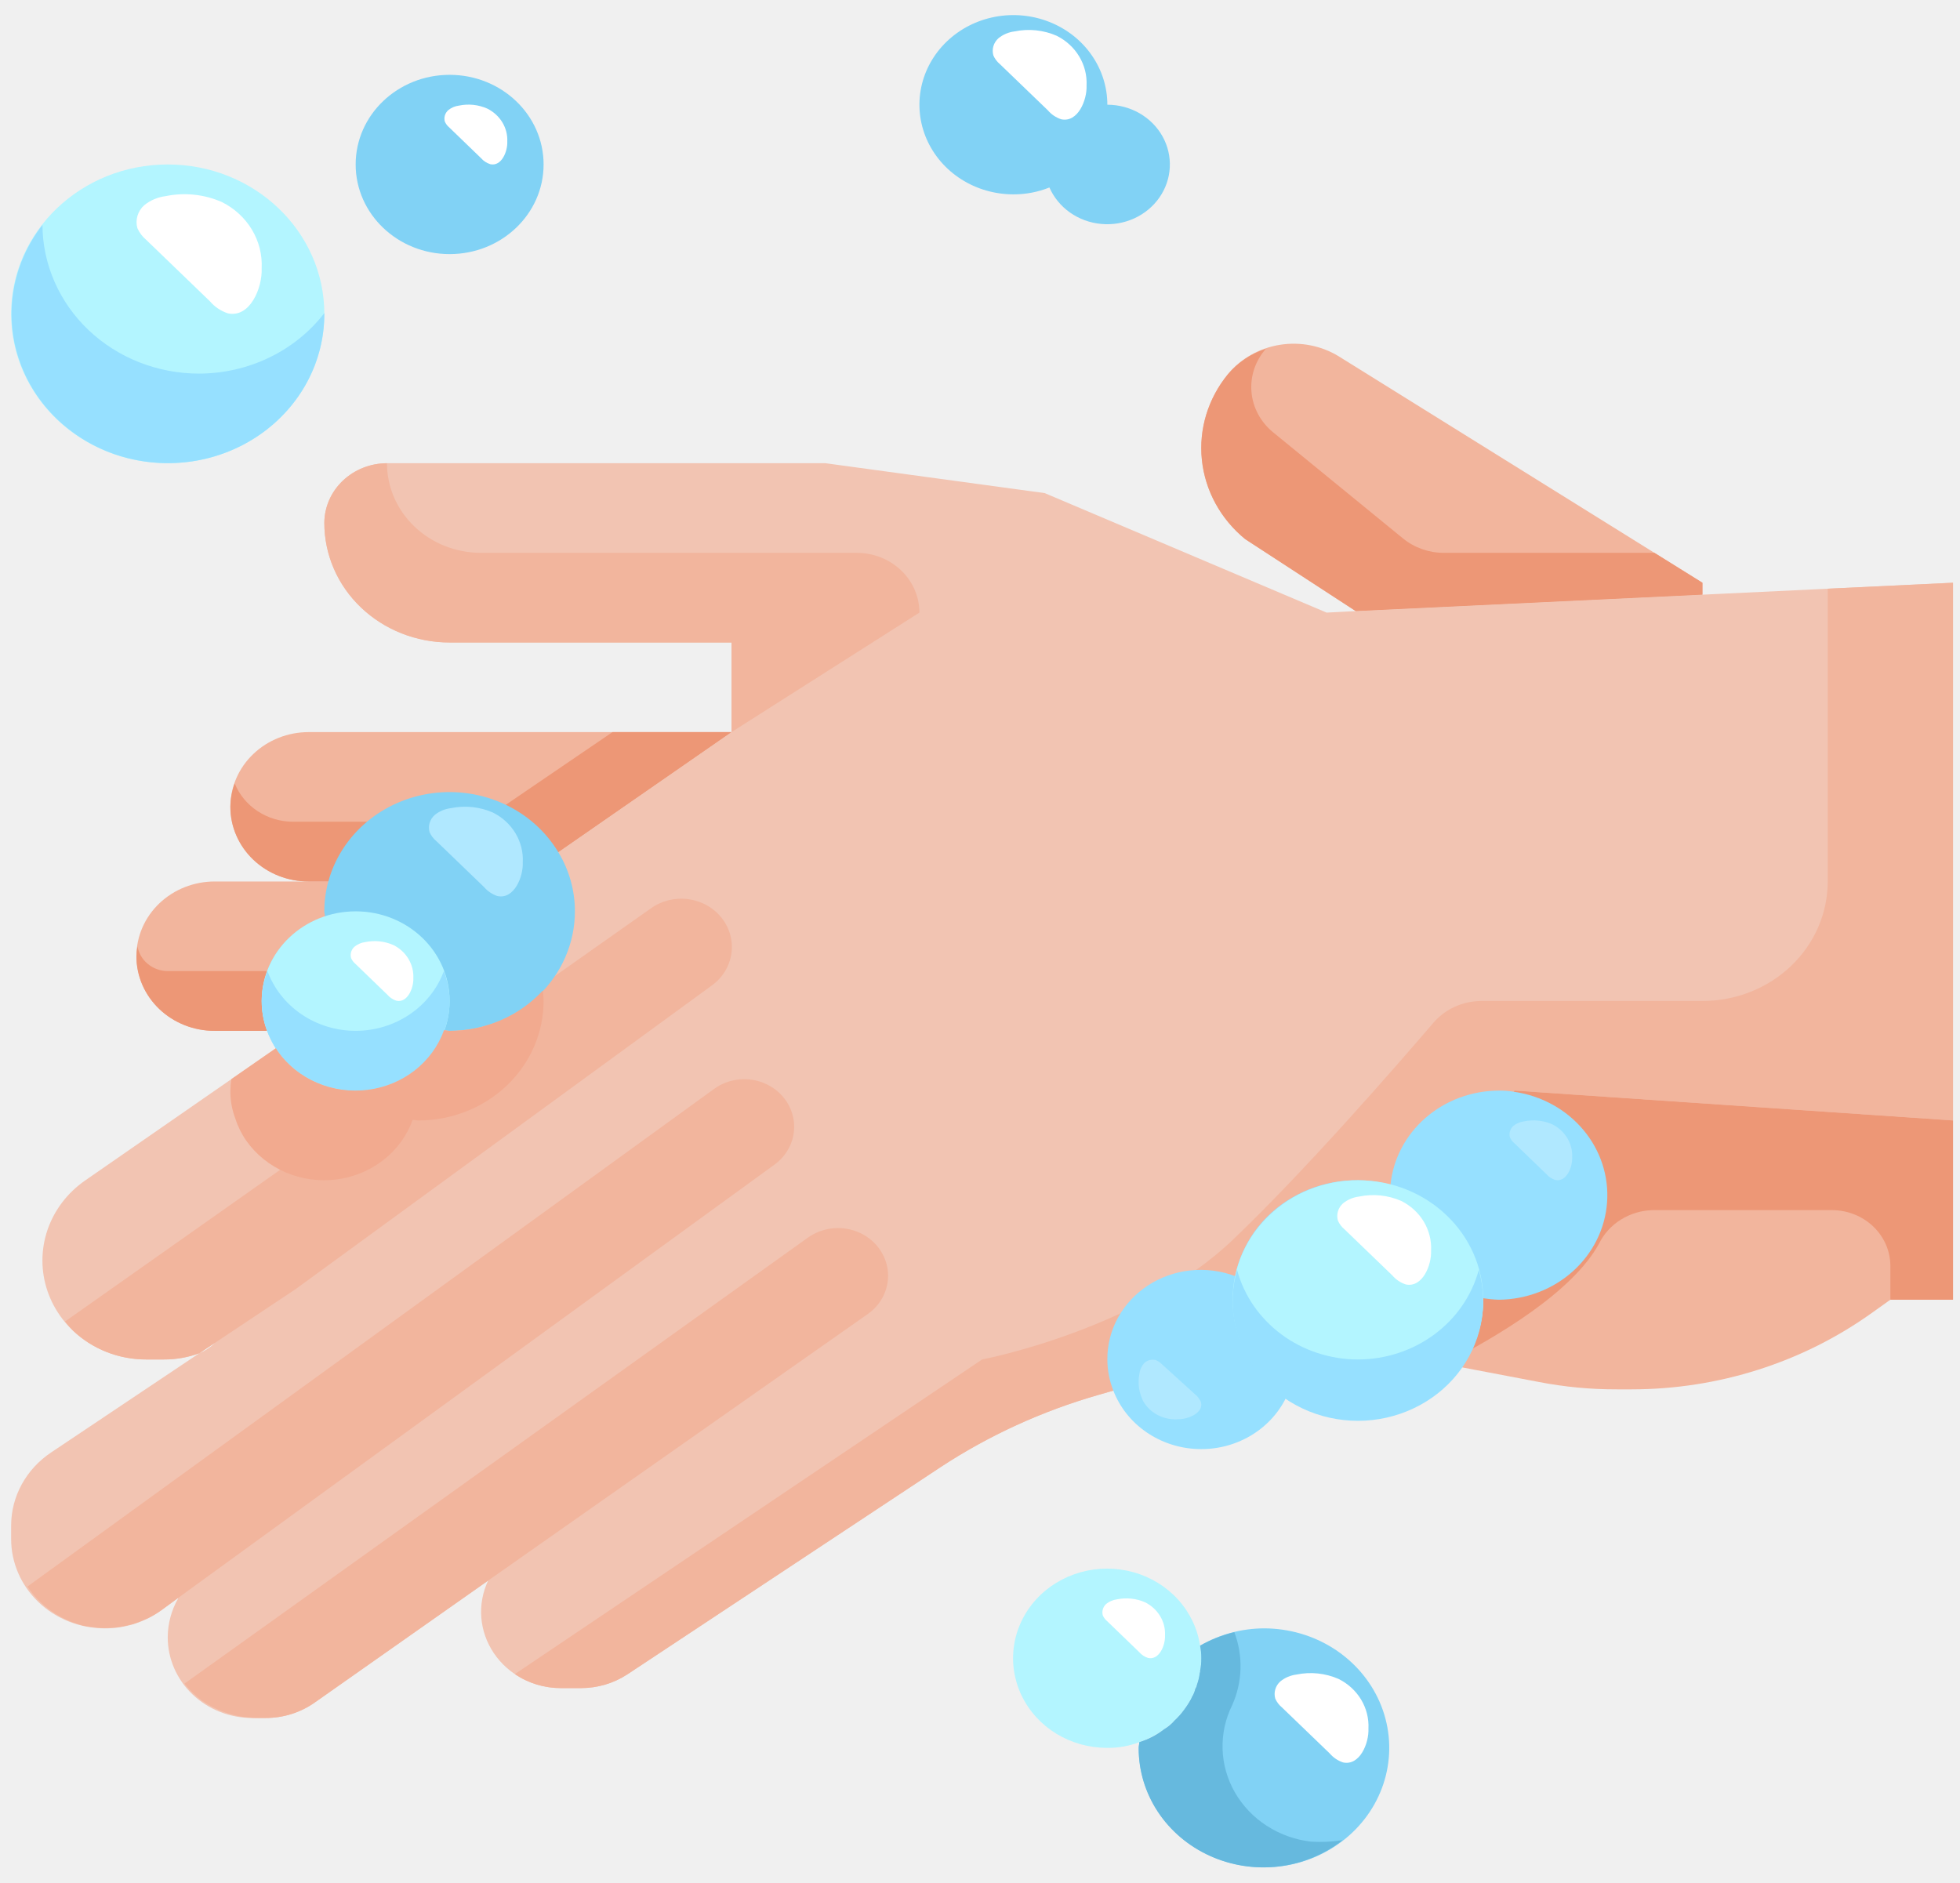
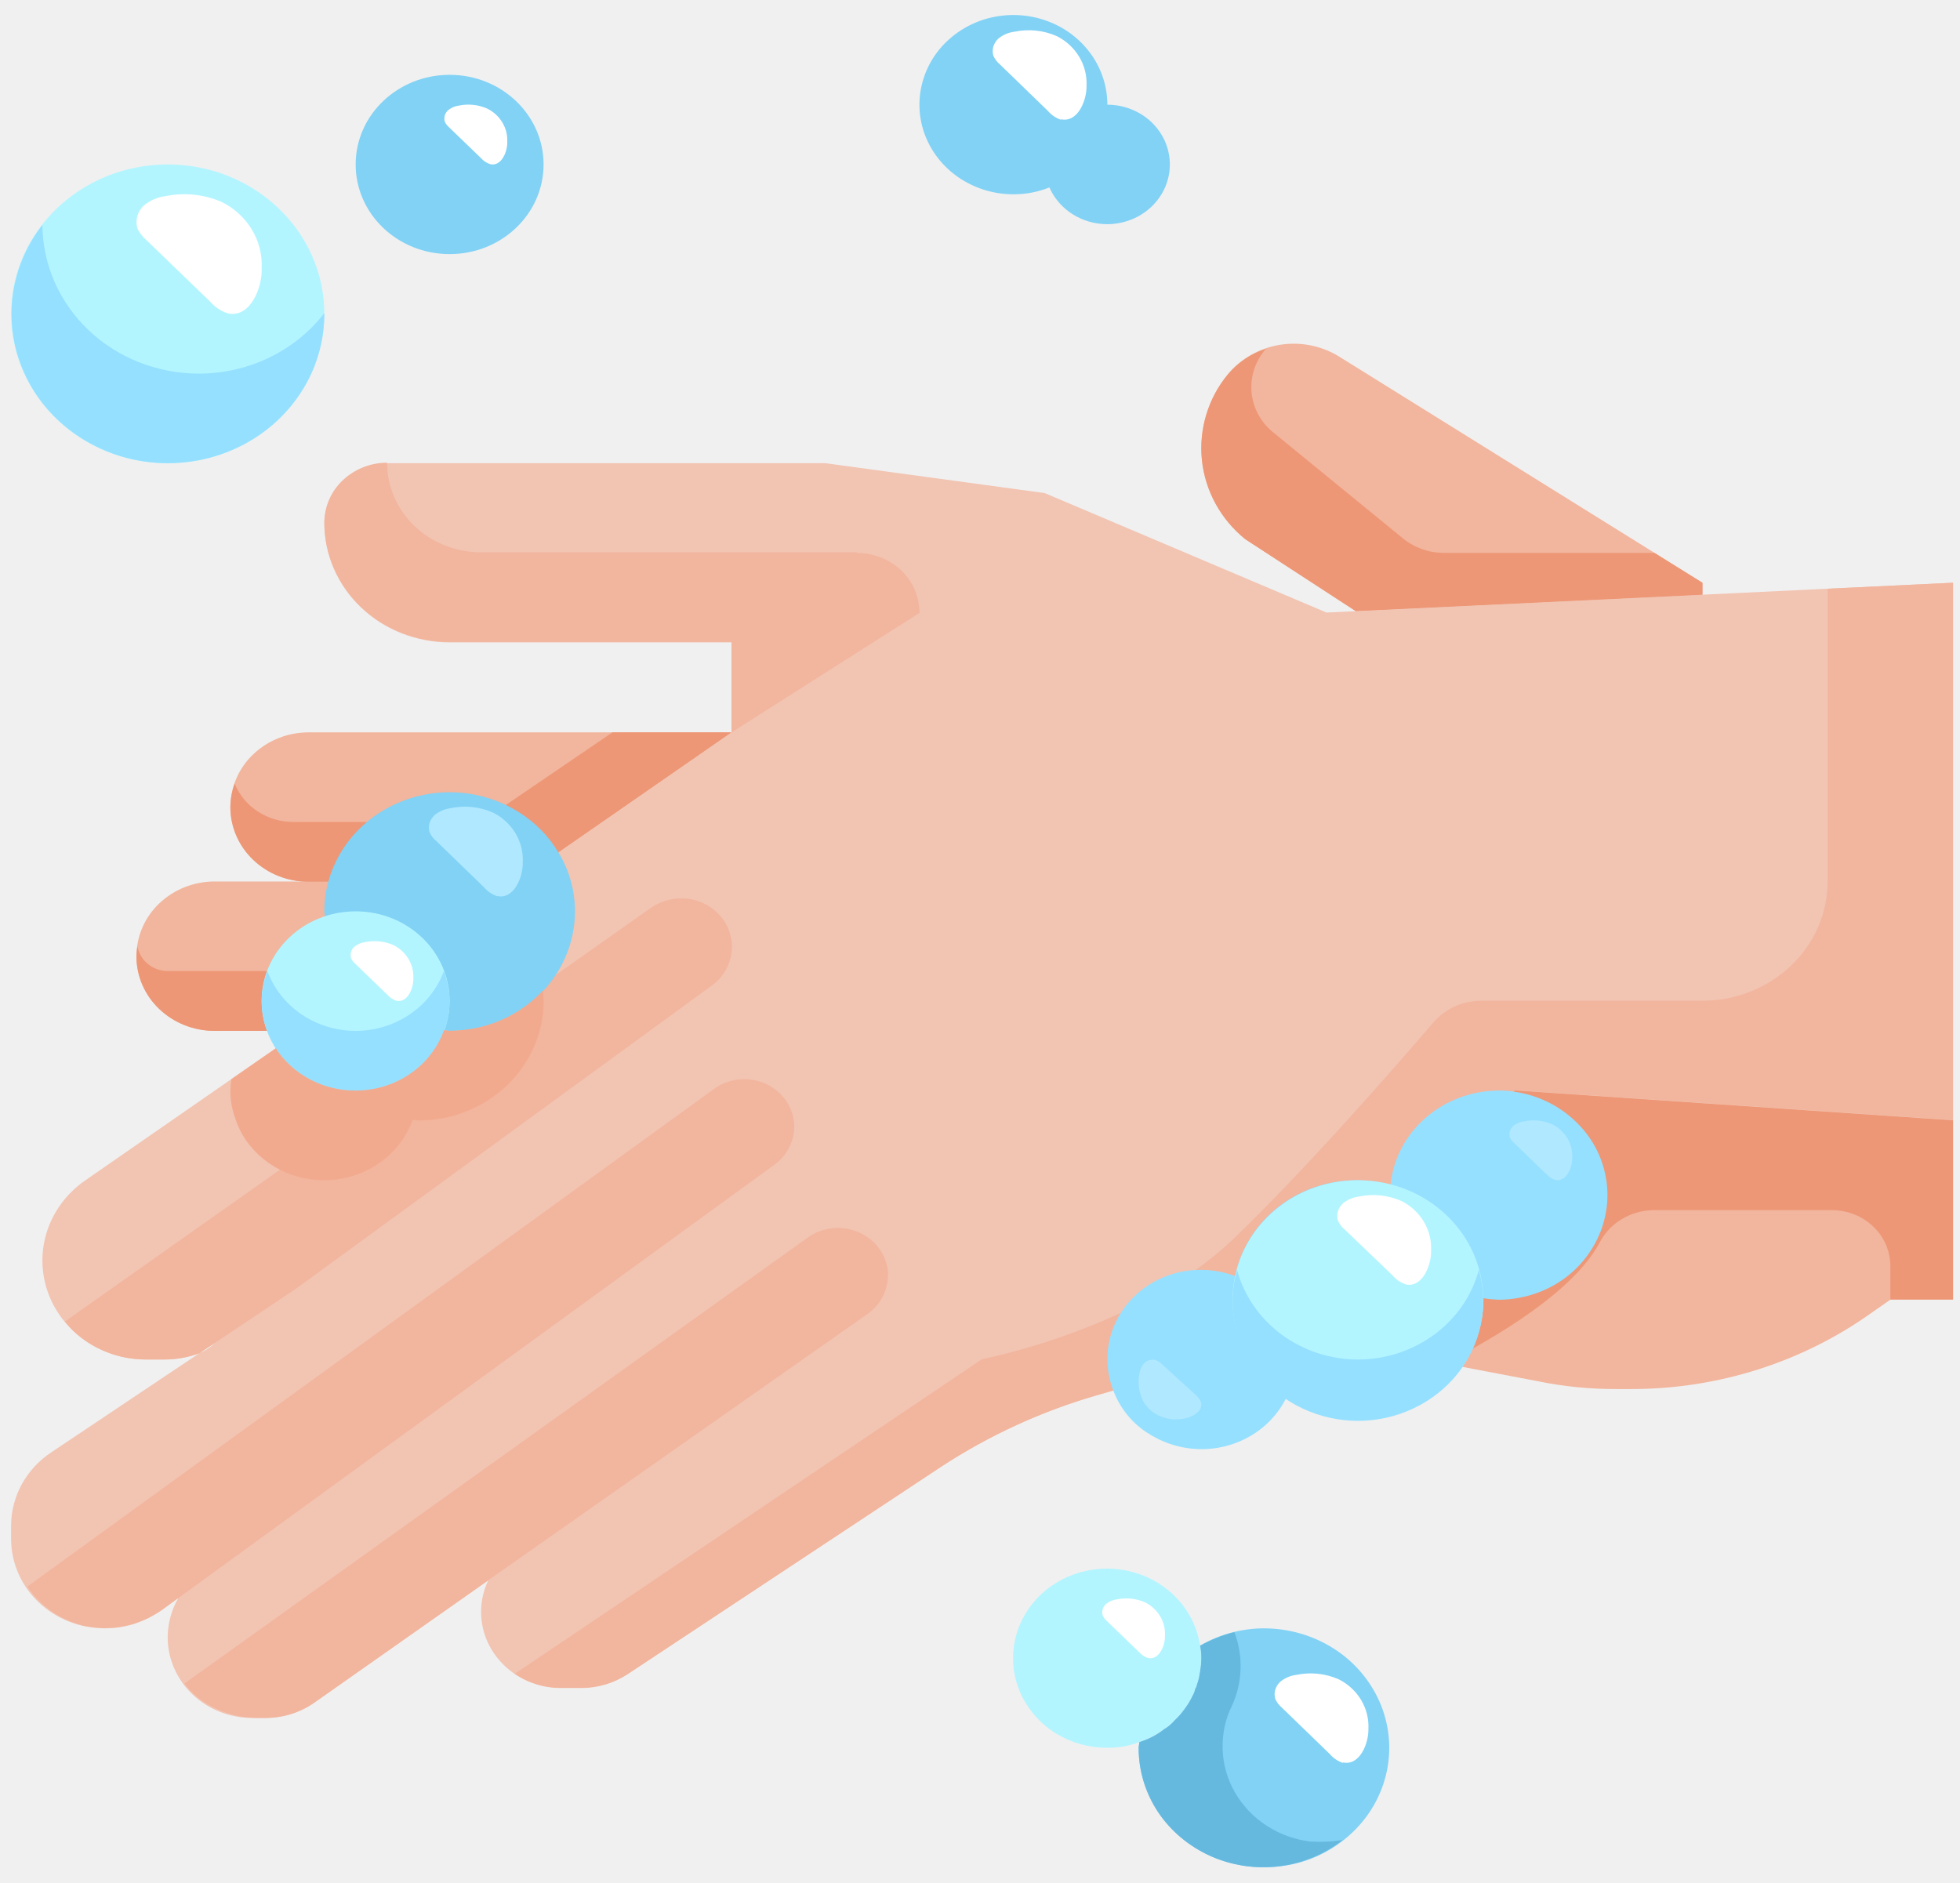
- <svg xmlns="http://www.w3.org/2000/svg" width="76" height="73" viewBox="0 0 76 73" fill="none">
-   <path d="M19.863 34.183L19.912 34.252L11.471 40.115L11.362 39.975H8.326C7.521 39.975 6.748 39.67 6.179 39.127C5.609 38.584 5.29 37.847 5.29 37.079C5.29 36.311 5.609 35.574 6.179 35.031C6.748 34.488 7.521 34.183 8.326 34.183H19.863Z" fill="#F2B59D" />
-   <path d="M28.365 28.39L19.912 34.252L19.863 34.183H11.969C11.164 34.183 10.392 33.878 9.822 33.335C9.253 32.791 8.933 32.055 8.933 31.287C8.933 30.518 9.253 29.782 9.822 29.239C10.392 28.695 11.164 28.39 11.969 28.39H28.365Z" fill="#F2B59D" />
-   <path d="M66.013 22.598V23.061L52.569 23.698L48.282 20.906C47.329 20.127 46.728 19.027 46.604 17.836C46.479 16.645 46.841 15.454 47.614 14.511C48.114 13.904 48.833 13.497 49.631 13.371C50.429 13.244 51.247 13.407 51.925 13.827L66.013 22.598Z" fill="#F2B59D" />
-   <path d="M75.729 43.451V50.402H73.3L72.584 50.912C69.897 52.836 66.628 53.876 63.269 53.878H62.698C61.674 53.881 60.653 53.784 59.65 53.588L49.242 51.607C51.759 50.218 53.957 48.358 55.703 46.139L58.727 42.293L75.729 43.451Z" fill="#F2B59D" />
-   <path d="M66.013 23.061L52.569 23.698L51.44 23.756L40.509 19.122L32.008 17.963H15.005C14.362 17.965 13.745 18.21 13.29 18.644C12.835 19.078 12.578 19.666 12.576 20.28C12.576 20.889 12.701 21.492 12.945 22.055C13.188 22.617 13.546 23.128 13.998 23.559C14.449 23.989 14.985 24.331 15.574 24.563C16.164 24.796 16.796 24.915 17.434 24.915H28.365V28.39L19.912 34.252L11.471 40.115L3.298 45.78C2.612 46.257 2.102 46.929 1.84 47.699C1.579 48.47 1.58 49.299 1.842 50.069C2.105 50.839 2.616 51.51 3.303 51.986C3.99 52.462 4.817 52.719 5.666 52.719H6.358C6.828 52.721 7.293 52.638 7.731 52.476L8.338 52.072C8.165 52.243 7.958 52.38 7.731 52.476L1.986 56.322C1.507 56.641 1.115 57.066 0.844 57.56C0.573 58.054 0.432 58.603 0.432 59.161V59.682C0.432 60.601 0.815 61.481 1.496 62.131C2.177 62.781 3.1 63.146 4.063 63.146C4.858 63.15 5.631 62.901 6.261 62.44L6.893 61.976L6.905 61.988C6.643 62.451 6.506 62.968 6.504 63.494C6.504 64.323 6.849 65.119 7.464 65.706C8.079 66.292 8.913 66.622 9.783 66.622H10.281C10.982 66.626 11.665 66.41 12.224 66.008L18.928 61.293C18.716 61.742 18.625 62.236 18.663 62.727C18.702 63.219 18.869 63.694 19.149 64.108C19.429 64.523 19.813 64.864 20.267 65.101C20.72 65.337 21.229 65.462 21.746 65.463H22.535C23.167 65.462 23.785 65.28 24.308 64.942L36.477 56.89C38.346 55.664 40.402 54.722 42.574 54.098L44.627 53.507C46.238 53.049 47.787 52.412 49.242 51.607C51.759 50.218 53.957 48.358 55.703 46.139L58.727 42.293L75.729 43.451V22.598L66.013 23.061Z" fill="#F2C4B2" />
-   <path d="M30.794 43.696C30.794 43.352 30.693 43.015 30.504 42.723C30.314 42.431 30.042 42.195 29.719 42.042C29.397 41.889 29.035 41.826 28.677 41.858C28.318 41.891 27.976 42.018 27.689 42.227L1.064 61.524C1.516 62.209 2.203 62.722 3.008 62.976C3.079 62.997 3.15 63.022 3.223 63.04C3.35 63.066 3.479 63.085 3.609 63.098C3.729 63.115 3.851 63.127 3.973 63.133C4.088 63.133 4.204 63.133 4.318 63.122C4.404 63.122 4.492 63.114 4.577 63.102C4.699 63.084 4.821 63.06 4.941 63.029C5.02 63.011 5.1 62.997 5.177 62.974C5.305 62.932 5.431 62.883 5.553 62.828C5.615 62.801 5.681 62.78 5.74 62.75C5.923 62.661 6.097 62.557 6.261 62.44L6.893 61.976L30.031 45.163C30.268 44.991 30.46 44.769 30.593 44.515C30.725 44.26 30.794 43.98 30.794 43.696Z" fill="#F2B59D" />
-   <path d="M34.437 49.467C34.435 49.125 34.334 48.789 34.144 48.498C33.955 48.207 33.684 47.971 33.363 47.818C33.041 47.665 32.682 47.6 32.324 47.63C31.966 47.66 31.624 47.784 31.335 47.988L7.154 65.288C7.341 65.53 7.562 65.747 7.811 65.933C8.464 66.393 9.258 66.635 10.07 66.622H10.281C10.982 66.626 11.665 66.41 12.224 66.008L18.928 61.293L33.648 50.957C33.892 50.785 34.091 50.561 34.228 50.302C34.365 50.043 34.437 49.757 34.437 49.467Z" fill="#F2B59D" />
-   <path d="M27.595 38.22C27.801 38.073 27.974 37.888 28.106 37.676C28.237 37.465 28.323 37.23 28.359 36.987C28.396 36.743 28.381 36.495 28.317 36.257C28.253 36.019 28.14 35.795 27.986 35.599C27.831 35.402 27.637 35.236 27.415 35.111C27.193 34.986 26.948 34.904 26.692 34.869C26.437 34.834 26.177 34.848 25.928 34.909C25.678 34.971 25.443 35.078 25.237 35.226L2.522 51.246C2.615 51.367 2.716 51.483 2.824 51.593C3.197 51.95 3.64 52.234 4.127 52.427C4.615 52.62 5.138 52.72 5.666 52.719H6.358C6.828 52.721 7.293 52.638 7.731 52.476L11.471 49.985L27.595 38.22Z" fill="#F2B59D" />
-   <path d="M70.871 22.829V34.183C70.871 35.412 70.359 36.591 69.448 37.46C68.537 38.329 67.302 38.817 66.013 38.817H57.455C57.096 38.816 56.741 38.892 56.417 39.038C56.092 39.185 55.806 39.398 55.579 39.664C54.092 41.399 50.59 45.421 47.796 48.085C44.153 51.561 38.081 52.719 38.081 52.719L19.964 64.919C20.483 65.275 21.107 65.465 21.746 65.463H22.535C23.167 65.462 23.785 65.28 24.308 64.942L36.477 56.89C38.346 55.664 40.403 54.722 42.574 54.098L44.627 53.507C46.238 53.049 47.787 52.412 49.242 51.607C51.759 50.218 53.957 48.358 55.703 46.139L58.727 42.293L75.729 43.451V22.598L70.871 22.829Z" fill="#F2B59D" />
-   <path d="M33.222 21.439H18.649C17.683 21.439 16.756 21.073 16.073 20.421C15.389 19.769 15.005 18.885 15.005 17.963C14.362 17.965 13.745 18.21 13.29 18.644C12.835 19.078 12.578 19.666 12.576 20.28C12.576 20.889 12.701 21.492 12.945 22.055C13.188 22.617 13.546 23.128 13.998 23.559C14.449 23.989 14.985 24.331 15.574 24.563C16.164 24.796 16.796 24.915 17.434 24.915H28.365V28.39L35.651 23.756C35.651 23.142 35.396 22.552 34.94 22.118C34.484 21.683 33.867 21.439 33.222 21.439Z" fill="#F2B59D" />
-   <path d="M58.727 42.293L55.703 46.139C53.957 48.358 51.759 50.218 49.242 51.607L55.988 52.891C58.039 51.848 60.986 50.101 62.006 48.221C62.193 47.843 62.486 47.522 62.853 47.294C63.221 47.065 63.647 46.938 64.085 46.927H71.029C71.632 46.927 72.209 47.155 72.635 47.561C73.061 47.968 73.3 48.519 73.3 49.093V50.402H75.729V43.451L58.727 42.293Z" fill="#ED9776" />
-   <path d="M23.75 28.39L19.283 31.434C18.871 31.715 18.377 31.866 17.87 31.866H11.362C10.872 31.865 10.393 31.722 9.99 31.456C9.586 31.191 9.276 30.815 9.101 30.378C8.993 30.67 8.937 30.977 8.933 31.287C8.932 31.667 9.009 32.044 9.162 32.396C9.314 32.748 9.537 33.068 9.819 33.337C10.102 33.606 10.437 33.82 10.806 33.965C11.175 34.11 11.57 34.184 11.969 34.183H19.863L19.912 34.252L28.365 28.39H23.75Z" fill="#ED9776" />
-   <path d="M19.863 34.183H16.827L11.668 37.464C11.469 37.59 11.236 37.658 10.998 37.658H6.504C6.22 37.656 5.947 37.558 5.732 37.381C5.517 37.204 5.375 36.961 5.331 36.693C5.308 36.821 5.294 36.95 5.29 37.079C5.288 37.46 5.366 37.837 5.518 38.189C5.67 38.541 5.894 38.861 6.176 39.13C6.458 39.399 6.793 39.612 7.162 39.758C7.531 39.903 7.927 39.977 8.326 39.975H11.362L11.471 40.115L19.912 34.252L19.863 34.183Z" fill="#ED9776" />
-   <path d="M55.982 21.439C55.403 21.438 54.843 21.24 54.403 20.881L49.359 16.759C48.877 16.362 48.577 15.801 48.526 15.195C48.475 14.59 48.676 13.99 49.086 13.525C48.507 13.713 47.996 14.055 47.614 14.511C46.841 15.454 46.479 16.645 46.604 17.836C46.728 19.027 47.329 20.127 48.282 20.906L52.569 23.698L66.013 23.061V22.598L64.153 21.439H55.982Z" fill="#ED9776" />
-   <path d="M46.533 63.818C46.567 63.978 46.584 64.141 46.582 64.305C46.584 64.472 46.568 64.639 46.533 64.803C46.545 64.826 46.533 64.849 46.521 64.884C46.502 65.038 46.465 65.19 46.412 65.336C46.404 65.39 46.383 65.442 46.351 65.487C46.325 65.601 46.279 65.71 46.217 65.811C46.208 65.839 46.195 65.866 46.181 65.892C46.096 66.043 45.999 66.182 45.902 66.321C45.794 66.46 45.677 66.592 45.55 66.715C45.423 66.842 45.285 66.959 45.137 67.062C44.845 67.273 44.521 67.441 44.177 67.56C43.783 67.71 43.362 67.785 42.938 67.78C42.239 67.783 41.554 67.593 40.964 67.234C40.375 66.875 39.906 66.361 39.615 65.755C39.323 65.149 39.22 64.475 39.319 63.815C39.417 63.154 39.713 62.535 40.171 62.03C40.628 61.526 41.229 61.158 41.9 60.97C42.571 60.782 43.284 60.782 43.955 60.971C44.626 61.159 45.226 61.528 45.683 62.033C46.14 62.538 46.435 63.158 46.533 63.818Z" fill="#B3F5FF" />
-   <path d="M49.011 63.146C49.971 63.146 50.911 63.418 51.71 63.927C52.508 64.437 53.131 65.16 53.499 66.007C53.867 66.854 53.963 67.786 53.775 68.685C53.588 69.584 53.125 70.409 52.446 71.057C51.766 71.705 50.901 72.147 49.959 72.326C49.016 72.504 48.039 72.413 47.152 72.062C46.264 71.711 45.505 71.117 44.971 70.355C44.438 69.593 44.153 68.697 44.153 67.781C44.153 67.711 44.177 67.63 44.177 67.56C44.527 67.453 44.852 67.284 45.137 67.062C45.293 66.969 45.433 66.851 45.55 66.715C45.68 66.595 45.798 66.463 45.902 66.321C46.006 66.185 46.099 66.042 46.181 65.892C46.195 65.866 46.208 65.839 46.217 65.811C46.28 65.71 46.325 65.601 46.351 65.487C46.383 65.442 46.404 65.39 46.412 65.336C46.465 65.19 46.502 65.038 46.521 64.884C46.533 64.849 46.545 64.826 46.533 64.803C46.568 64.639 46.584 64.472 46.582 64.305C46.584 64.141 46.567 63.978 46.533 63.818C47.279 63.383 48.136 63.15 49.011 63.146Z" fill="#81D2F5" />
-   <path d="M43.169 53.924C43.017 53.539 42.939 53.131 42.938 52.719C42.935 52.154 43.076 51.596 43.351 51.096C43.626 50.595 44.026 50.166 44.515 49.847C45.004 49.528 45.568 49.328 46.157 49.265C46.746 49.202 47.343 49.279 47.893 49.487C48.018 48.863 48.278 48.271 48.655 47.748C49.033 47.225 49.521 46.783 50.087 46.45C50.654 46.116 51.287 45.899 51.946 45.812C52.606 45.724 53.277 45.769 53.917 45.942C54.018 44.945 54.504 44.019 55.281 43.344C56.057 42.67 57.069 42.295 58.119 42.293C58.319 42.29 58.518 42.306 58.714 42.339C59.77 42.492 60.727 43.019 61.394 43.815C62.062 44.61 62.39 45.616 62.315 46.633C62.24 47.649 61.767 48.601 60.989 49.3C60.212 49.998 59.187 50.392 58.119 50.402C57.912 50.395 57.705 50.375 57.5 50.344C57.51 50.362 57.514 50.382 57.512 50.402C57.512 51.631 57 52.81 56.089 53.679C55.178 54.548 53.943 55.036 52.654 55.036C51.658 55.037 50.686 54.741 49.873 54.191C49.57 54.812 49.082 55.333 48.468 55.69C47.855 56.046 47.145 56.221 46.428 56.192C45.711 56.164 45.018 55.933 44.438 55.529C43.858 55.126 43.417 54.567 43.169 53.924Z" fill="#96E0FF" />
-   <path d="M42.938 4.061C43.378 4.062 43.809 4.176 44.185 4.392C44.562 4.608 44.87 4.918 45.077 5.288C45.283 5.657 45.381 6.074 45.359 6.493C45.338 6.911 45.197 7.316 44.953 7.665C44.709 8.013 44.371 8.292 43.974 8.472C43.577 8.651 43.136 8.725 42.699 8.684C42.261 8.644 41.844 8.491 41.49 8.242C41.137 7.993 40.861 7.657 40.692 7.27C40.25 7.448 39.775 7.539 39.295 7.537C38.574 7.537 37.87 7.333 37.271 6.951C36.672 6.569 36.205 6.026 35.929 5.391C35.653 4.756 35.581 4.057 35.721 3.383C35.862 2.709 36.209 2.089 36.719 1.603C37.228 1.117 37.877 0.786 38.584 0.652C39.291 0.518 40.023 0.587 40.689 0.85C41.355 1.113 41.924 1.558 42.324 2.13C42.725 2.702 42.938 3.374 42.938 4.061Z" fill="#81D2F5" />
-   <path d="M21.649 33.047C22.072 33.745 22.294 34.536 22.292 35.341C22.292 36.57 21.78 37.749 20.869 38.618C19.958 39.487 18.723 39.975 17.434 39.975C17.361 39.975 17.289 39.952 17.216 39.952C16.996 40.562 16.603 41.102 16.08 41.51C15.557 41.918 14.925 42.179 14.255 42.263C13.585 42.347 12.903 42.252 12.287 41.987C11.671 41.722 11.144 41.298 10.767 40.763C10.582 40.499 10.439 40.21 10.342 39.906C10.209 39.557 10.143 39.188 10.148 38.817C10.151 38.097 10.389 37.396 10.829 36.811C11.268 36.226 11.887 35.785 12.601 35.55C12.601 35.48 12.576 35.411 12.576 35.341C12.575 34.962 12.624 34.585 12.722 34.218C12.959 33.322 13.471 32.514 14.192 31.898C14.914 31.281 15.812 30.885 16.771 30.759C17.731 30.633 18.708 30.784 19.577 31.192C20.446 31.599 21.167 32.246 21.649 33.047Z" fill="#81D2F5" />
-   <path d="M6.504 17.963C9.858 17.963 12.576 15.37 12.576 12.171C12.576 8.972 9.858 6.378 6.504 6.378C3.15 6.378 0.432 8.972 0.432 12.171C0.432 15.37 3.15 17.963 6.504 17.963Z" fill="#B3F5FF" />
-   <path d="M7.718 14.488C6.113 14.488 4.573 13.881 3.435 12.801C2.297 11.721 1.654 10.255 1.646 8.724C1.073 9.459 0.692 10.313 0.533 11.216C0.373 12.119 0.441 13.045 0.731 13.918C1.02 14.792 1.522 15.587 2.197 16.239C2.871 16.89 3.698 17.38 4.609 17.668C5.521 17.955 6.491 18.032 7.439 17.892C8.388 17.752 9.288 17.399 10.066 16.862C10.844 16.326 11.477 15.62 11.914 14.805C12.35 13.989 12.577 13.086 12.576 12.171C12.576 12.16 12.576 12.151 12.576 12.142C12.015 12.868 11.284 13.459 10.44 13.866C9.596 14.273 8.664 14.486 7.718 14.488Z" fill="#96E0FF" />
-   <path d="M17.434 9.854C19.447 9.854 21.078 8.297 21.078 6.378C21.078 4.458 19.447 2.902 17.434 2.902C15.422 2.902 13.791 4.458 13.791 6.378C13.791 8.297 15.422 9.854 17.434 9.854Z" fill="#81D2F5" />
-   <path d="M13.791 42.293C15.803 42.293 17.434 40.737 17.434 38.817C17.434 36.898 15.803 35.341 13.791 35.341C11.779 35.341 10.148 36.898 10.148 38.817C10.148 40.737 11.779 42.293 13.791 42.293Z" fill="#B3F5FF" />
-   <path d="M13.791 39.975C13.04 39.974 12.307 39.751 11.695 39.336C11.082 38.921 10.62 38.335 10.371 37.658C10.227 38.029 10.151 38.421 10.148 38.817C10.148 39.739 10.531 40.623 11.215 41.275C11.898 41.926 12.825 42.293 13.791 42.293C14.757 42.293 15.684 41.926 16.367 41.275C17.05 40.623 17.434 39.739 17.434 38.817C17.43 38.421 17.355 38.029 17.211 37.658C16.962 38.335 16.5 38.921 15.887 39.336C15.275 39.751 14.542 39.974 13.791 39.975Z" fill="#96E0FF" />
-   <path d="M52.654 55.037C55.337 55.037 57.512 52.962 57.512 50.403C57.512 47.843 55.337 45.768 52.654 45.768C49.971 45.768 47.796 47.843 47.796 50.403C47.796 52.962 49.971 55.037 52.654 55.037Z" fill="#B3F5FF" />
-   <path d="M52.654 52.719C51.58 52.718 50.536 52.375 49.688 51.746C48.84 51.117 48.234 50.237 47.968 49.244C47.771 49.931 47.743 50.653 47.886 51.352C48.03 52.051 48.34 52.71 48.794 53.276C49.247 53.843 49.831 54.301 50.501 54.617C51.17 54.933 51.907 55.098 52.654 55.098C53.401 55.098 54.138 54.933 54.808 54.617C55.477 54.301 56.062 53.843 56.515 53.276C56.968 52.71 57.279 52.051 57.422 51.352C57.565 50.653 57.537 49.931 57.341 49.244C57.074 50.237 56.469 51.117 55.62 51.746C54.772 52.375 53.729 52.718 52.654 52.719Z" fill="#96E0FF" />
-   <path d="M9.127 43.382C9.224 43.686 9.367 43.975 9.552 44.239C9.93 44.774 10.456 45.197 11.072 45.462C11.689 45.727 12.37 45.823 13.04 45.739C13.71 45.655 14.342 45.394 14.865 44.986C15.389 44.577 15.782 44.038 16.001 43.428C16.074 43.428 16.147 43.451 16.22 43.451C17.508 43.451 18.744 42.963 19.655 42.094C20.566 41.225 21.078 40.046 21.078 38.817C21.078 38.679 21.062 38.545 21.05 38.41C20.598 38.901 20.042 39.294 19.419 39.564C18.795 39.834 18.119 39.974 17.434 39.976C17.361 39.976 17.289 39.952 17.216 39.952C16.996 40.562 16.603 41.102 16.08 41.51C15.557 41.918 14.925 42.179 14.255 42.263C13.585 42.348 12.903 42.252 12.287 41.987C11.671 41.722 11.144 41.298 10.767 40.763C10.741 40.726 10.723 40.687 10.699 40.648L8.971 41.848C8.948 41.995 8.936 42.144 8.933 42.293C8.928 42.664 8.994 43.033 9.127 43.382Z" fill="#F2AA8F" />
-   <path d="M50.833 71.417C50.219 71.345 49.632 71.134 49.12 70.803C48.607 70.472 48.185 70.03 47.887 69.513C47.589 68.996 47.424 68.419 47.406 67.829C47.387 67.239 47.516 66.653 47.781 66.12C48.18 65.222 48.209 64.212 47.862 63.294C47.395 63.406 46.948 63.583 46.534 63.818C46.568 63.978 46.584 64.141 46.582 64.305C46.584 64.472 46.568 64.639 46.533 64.803C46.545 64.826 46.533 64.849 46.521 64.884C46.502 65.038 46.465 65.19 46.412 65.336C46.404 65.39 46.383 65.442 46.351 65.487C46.325 65.601 46.28 65.71 46.218 65.811C46.208 65.839 46.195 65.866 46.181 65.892C46.099 66.041 46.006 66.185 45.902 66.321C45.798 66.463 45.68 66.595 45.55 66.715C45.433 66.851 45.293 66.969 45.137 67.062C44.852 67.284 44.527 67.453 44.177 67.56C44.177 67.63 44.153 67.711 44.153 67.781C44.148 68.657 44.405 69.517 44.894 70.259C45.383 71.001 46.084 71.595 46.914 71.97C47.745 72.346 48.67 72.488 49.582 72.38C50.494 72.271 51.354 71.917 52.063 71.359C51.656 71.423 51.243 71.443 50.833 71.417Z" fill="#66B9DE" />
-   <path d="M54.505 49.808C55.155 49.95 55.515 49.062 55.491 48.496C55.511 48.104 55.412 47.715 55.208 47.374C55.003 47.033 54.701 46.755 54.336 46.572C53.825 46.347 53.251 46.287 52.702 46.401C52.469 46.429 52.251 46.522 52.074 46.667C51.98 46.751 51.913 46.857 51.879 46.974C51.844 47.092 51.844 47.216 51.878 47.333C51.934 47.463 52.021 47.578 52.132 47.67L53.99 49.461C54.125 49.62 54.303 49.74 54.505 49.808Z" fill="white" />
-   <path d="M19.285 34.747C19.935 34.89 20.296 34.001 20.271 33.436C20.291 33.043 20.192 32.654 19.988 32.313C19.783 31.972 19.481 31.694 19.116 31.511C18.606 31.286 18.032 31.226 17.482 31.34C17.25 31.368 17.031 31.461 16.854 31.606C16.761 31.69 16.693 31.796 16.659 31.913C16.624 32.031 16.624 32.155 16.658 32.273C16.715 32.402 16.801 32.517 16.912 32.61L18.77 34.4C18.905 34.559 19.083 34.679 19.285 34.747Z" fill="#B0E8FF" />
-   <path d="M60.305 45.758C60.739 45.853 60.979 45.261 60.962 44.883C60.975 44.622 60.91 44.362 60.773 44.135C60.637 43.907 60.435 43.722 60.192 43.601C59.851 43.449 59.467 43.409 59.099 43.485C58.945 43.504 58.799 43.566 58.68 43.663C58.618 43.719 58.574 43.79 58.551 43.868C58.528 43.947 58.528 44.03 58.55 44.108C58.589 44.194 58.646 44.27 58.719 44.332L59.957 45.526C60.048 45.633 60.169 45.713 60.305 45.758Z" fill="#B0E8FF" />
-   <path d="M15.37 38.807C15.803 38.902 16.044 38.31 16.027 37.932C16.04 37.67 15.974 37.411 15.838 37.184C15.701 36.956 15.5 36.771 15.257 36.649C14.915 36.498 14.532 36.457 14.164 36.533C14.009 36.553 13.863 36.615 13.745 36.712C13.683 36.768 13.638 36.839 13.615 36.917C13.592 36.996 13.592 37.078 13.615 37.157C13.653 37.242 13.71 37.319 13.784 37.38L15.021 38.575C15.112 38.682 15.233 38.762 15.37 38.807Z" fill="white" />
-   <path d="M46.568 54.373C46.68 54.788 46.075 55.04 45.684 55.037C45.413 55.057 45.141 55.002 44.901 54.879C44.661 54.756 44.463 54.569 44.331 54.342C44.165 54.016 44.111 53.648 44.178 53.292C44.192 53.142 44.251 53 44.348 52.882C44.403 52.82 44.475 52.775 44.555 52.749C44.636 52.725 44.722 52.721 44.804 52.74C44.896 52.774 44.98 52.827 45.047 52.897L46.322 54.055C46.432 54.138 46.517 54.248 46.568 54.373Z" fill="#B0E8FF" />
-   <path d="M8.832 12.15C9.697 12.341 10.179 11.156 10.146 10.402C10.172 9.879 10.041 9.359 9.768 8.905C9.495 8.451 9.092 8.08 8.606 7.837C7.926 7.536 7.161 7.454 6.428 7.605C6.118 7.643 5.827 7.767 5.59 7.961C5.465 8.072 5.376 8.214 5.33 8.37C5.284 8.527 5.283 8.692 5.328 8.849C5.404 9.022 5.52 9.176 5.667 9.299L8.141 11.685C8.322 11.898 8.561 12.059 8.832 12.15Z" fill="white" />
-   <path d="M19.013 6.368C19.447 6.463 19.687 5.871 19.67 5.493C19.683 5.231 19.616 4.97 19.478 4.743C19.34 4.516 19.136 4.331 18.892 4.21C18.55 4.059 18.166 4.018 17.799 4.095C17.644 4.114 17.498 4.176 17.38 4.273C17.318 4.329 17.273 4.4 17.25 4.478C17.227 4.557 17.227 4.639 17.25 4.718C17.288 4.803 17.345 4.88 17.419 4.941L18.656 6.136C18.75 6.244 18.873 6.324 19.013 6.368Z" fill="white" />
-   <path d="M41.146 4.625C41.795 4.768 42.156 3.879 42.132 3.314C42.151 2.921 42.053 2.532 41.848 2.191C41.644 1.85 41.342 1.572 40.977 1.389C40.466 1.164 39.892 1.104 39.342 1.218C39.11 1.246 38.892 1.339 38.714 1.484C38.621 1.568 38.554 1.674 38.519 1.791C38.485 1.909 38.485 2.033 38.519 2.151C38.575 2.28 38.662 2.396 38.773 2.488L40.631 4.278C40.765 4.437 40.944 4.557 41.146 4.625Z" fill="white" />
-   <path d="M44.517 64.294C44.951 64.389 45.191 63.797 45.174 63.42C45.187 63.158 45.122 62.898 44.985 62.671C44.849 62.444 44.647 62.259 44.404 62.137C44.063 61.986 43.679 61.945 43.311 62.021C43.156 62.041 43.011 62.103 42.892 62.2C42.83 62.256 42.786 62.327 42.763 62.405C42.74 62.483 42.74 62.566 42.762 62.645C42.8 62.73 42.858 62.807 42.931 62.868L44.169 64.063C44.26 64.169 44.381 64.25 44.517 64.294Z" fill="white" />
-   <path d="M52.076 68.345C52.726 68.487 53.087 67.599 53.062 67.033C53.082 66.641 52.983 66.251 52.779 65.91C52.574 65.57 52.272 65.291 51.907 65.109C51.396 64.884 50.822 64.823 50.273 64.937C50.041 64.966 49.822 65.058 49.645 65.204C49.551 65.287 49.484 65.394 49.45 65.511C49.415 65.628 49.415 65.752 49.449 65.87C49.505 66 49.592 66.115 49.703 66.207L51.561 67.997C51.696 68.156 51.874 68.277 52.076 68.345Z" fill="white" />
+ <svg xmlns="http://www.w3.org/2000/svg" xmlns:xlink="http://www.w3.org/1999/xlink" width="76" height="73" fill="none">
+   <g fill="#f2b59d">
+     <path d="M19.863 34.183l.05.07-8.44 5.862-.11-.14H8.326c-.805 0-1.578-.305-2.147-.848a2.83 2.83 0 0 1-.889-2.048 2.83 2.83 0 0 1 .889-2.048c.57-.543 1.342-.848 2.147-.848h11.538z" />
+     <path d="M28.365 28.4l-8.453 5.862-.05-.07H11.97c-.805 0-1.578-.305-2.147-.848a2.83 2.83 0 0 1-.889-2.048 2.83 2.83 0 0 1 .889-2.048c.57-.543 1.342-.848 2.147-.848h16.395zm37.648-5.802v.463l-13.444.637-4.287-2.792c-.953-.78-1.554-1.88-1.678-3.07a4.5 4.5 0 0 1 1.01-3.325c.5-.607 1.22-1.013 2.017-1.14a3.36 3.36 0 0 1 2.295.457l14.088 8.77zM75.73 43.45v6.95H73.3l-.717.5c-2.687 1.923-5.955 2.964-9.315 2.966h-.57c-1.024.003-2.045-.094-3.048-.3l-10.408-1.98c2.518-1.4 4.715-3.25 6.46-5.468l3.024-3.846L75.73 43.45z" />
+   </g>
+   <path d="M66.013 23.06l-14.574.695-10.93-4.634-8.5-1.158H15.005c-.644.002-1.26.247-1.715.68a2.27 2.27 0 0 0-.714 1.636c-.001.61.124 1.212.368 1.774a4.62 4.62 0 0 0 1.053 1.504c.45.43.987.772 1.577 1.004s1.222.352 1.86.35h10.93V28.4L3.298 45.78c-.686.477-1.196 1.15-1.458 1.92a3.67 3.67 0 0 0 .002 2.37c.263.77.774 1.44 1.46 1.917s1.514.733 2.363.733h.692c.47.001.935-.08 1.372-.243l.607-.404a1.94 1.94 0 0 1-.607.404l-5.744 3.846A3.52 3.52 0 0 0 .844 57.56c-.27.494-.412 1.044-.413 1.6v.52c.001.92.383 1.8 1.064 2.45s1.604 1.015 2.567 1.015c.795.004 1.568-.245 2.198-.707l.632-.463.012.012a3.08 3.08 0 0 0-.401 1.506c0 .83.345 1.625.96 2.212s1.45.916 2.32.916h.498c.7.004 1.384-.212 1.943-.614l6.704-4.715c-.212.45-.303.943-.265 1.435s.205.967.486 1.38.664.756 1.118.992a3.22 3.22 0 0 0 1.479.363h.79a3.29 3.29 0 0 0 1.773-.521l12.17-8.052a22.36 22.36 0 0 1 6.097-2.792l2.053-.59a21.92 21.92 0 0 0 4.615-1.9 21.31 21.31 0 0 0 6.461-5.468l3.024-3.846 17.003 1.16V22.598l-9.716.463z" fill="#f2c4b2" />
+   <path d="M30.794 43.696a1.78 1.78 0 0 0-.29-.973c-.2-.292-.46-.528-.784-.68a2.03 2.03 0 0 0-1.043-.184 1.98 1.98 0 0 0-.987.368L1.064 61.524a3.63 3.63 0 0 0 1.943 1.452l.215.064a3.83 3.83 0 0 0 .386.058l.364.036.345-.012c.086 0 .174-.008.26-.02a3.69 3.69 0 0 0 .364-.073l.236-.056c.128-.042.254-.1.376-.146l.187-.078c.183-.1.357-.193.52-.3l.632-.463L30.03 45.163c.237-.172.43-.394.562-.65s.2-.535.2-.82zm3.643 5.77a1.79 1.79 0 0 0-.293-.969c-.2-.3-.46-.526-.782-.68a2.04 2.04 0 0 0-1.04-.19 2 2 0 0 0-.989.358l-24.18 17.3c.188.242.4.46.657.644a3.82 3.82 0 0 0 2.259.689h.2c.7.004 1.384-.212 1.943-.614l6.704-4.715 14.72-10.335a1.88 1.88 0 0 0 .58-.655 1.79 1.79 0 0 0 .21-.835zM27.595 38.22a1.9 1.9 0 0 0 .51-.544c.13-.21.217-.446.254-.7s.022-.5-.042-.73a1.84 1.84 0 0 0-.331-.659 1.95 1.95 0 0 0-.57-.487 2.02 2.02 0 0 0-.723-.242c-.256-.035-.515-.02-.765.04s-.484.17-.7.316L2.522 51.246c.094.12.195.237.302.348a4.04 4.04 0 0 0 1.303.834c.488.194 1 .293 1.54.292h.692a3.9 3.9 0 0 0 1.372-.243l3.74-2.5L27.595 38.22zm43.275-15.4v11.354c0 1.23-.512 2.408-1.423 3.277a4.98 4.98 0 0 1-3.435 1.357h-8.558c-.36-.001-.714.075-1.038.22a2.4 2.4 0 0 0-.838.626c-1.487 1.736-5 5.757-7.782 8.42-3.643 3.476-9.716 4.634-9.716 4.634l-18.116 12.2a3.14 3.14 0 0 0 1.782.544h.8a3.29 3.29 0 0 0 1.773-.521l12.17-8.052a22.36 22.36 0 0 1 6.097-2.792l2.053-.6a21.92 21.92 0 0 0 4.615-1.9 21.31 21.31 0 0 0 6.461-5.468l3.024-3.846 16.99 1.157V22.598l-4.858.232zm-37.647-1.4H18.65c-.966 0-1.893-.366-2.576-1.018s-1.067-1.536-1.067-2.458a2.5 2.5 0 0 0-1.715.68 2.27 2.27 0 0 0-.714 1.636 4.43 4.43 0 0 0 .368 1.774 4.62 4.62 0 0 0 1.053 1.504c.45.43.987.772 1.577 1.004s1.222.352 1.86.35h10.93V28.4l7.287-4.634c0-.615-.256-1.204-.7-1.64a2.49 2.49 0 0 0-1.718-.679z" fill="#f2b59d" />
+   <g fill="#ed9776">
+     <path d="M58.727 42.293l-3.024 3.846c-1.746 2.22-3.943 4.08-6.46 5.468l6.746 1.284c2.05-1.043 4.998-2.8 6.018-4.67a2.3 2.3 0 0 1 .848-.927 2.46 2.46 0 0 1 1.23-.367h6.944c.602 0 1.18.228 1.606.635s.665.957.665 1.532v1.3h2.43v-6.95l-17.003-1.158zM23.75 28.4l-4.467 3.043a2.51 2.51 0 0 1-1.413.432h-6.508a2.51 2.51 0 0 1-1.372-.41 2.33 2.33 0 0 1-.89-1.078c-.107.292-.164.6-.168.908a2.77 2.77 0 0 0 .229 1.11 2.88 2.88 0 0 0 .658.941 3.04 3.04 0 0 0 .986.628 3.12 3.12 0 0 0 1.163.218h7.894l.05.07 8.453-5.862H23.75z" />
+     <path d="M19.863 34.183h-3.036l-5.16 3.28c-.2.126-.432.194-.67.195H6.504a1.23 1.23 0 0 1-.772-.277 1.13 1.13 0 0 1-.401-.688 2.7 2.7 0 0 0-.041.386 2.77 2.77 0 0 0 .228 1.11 2.88 2.88 0 0 0 .658.941 3.04 3.04 0 0 0 .986.628c.37.145.764.22 1.163.218h3.036l.1.14 8.44-5.862-.05-.07zm36.12-12.743a2.5 2.5 0 0 1-1.579-.558L49.36 16.76a2.27 2.27 0 0 1-.833-1.563c-.05-.605.15-1.205.56-1.67a3.22 3.22 0 0 0-1.472.986 4.5 4.5 0 0 0-1.01 3.325c.124 1.2.726 2.3 1.678 3.07L52.57 23.7l13.444-.637V22.6l-1.86-1.158h-8.17z" />
+   </g>
+   <path d="M46.533 63.818c.034.16.05.323.05.487a2.24 2.24 0 0 1-.049.498c.012.023 0 .046-.012.08-.02.154-.056.305-.11.452-.008.054-.028.106-.06.15-.026.114-.072.224-.134.324-.01.028-.022.055-.036.08-.085.15-.182.3-.28.43-.107.14-.225.27-.352.394a2.92 2.92 0 0 1-.413.347 3.71 3.71 0 0 1-.959.498c-.394.15-.815.224-1.24.22-.7.002-1.385-.187-1.974-.546a3.53 3.53 0 0 1-1.35-1.479 3.33 3.33 0 0 1-.296-1.94c.1-.66.394-1.28.852-1.784s1.058-.873 1.73-1.06a3.81 3.81 0 0 1 2.055.001c.67.188 1.27.557 1.728 1.062s.752 1.125.85 1.785z" fill="#b3f5ff" />
+   <path d="M49.01 63.146c.96 0 1.9.272 2.7.78a4.69 4.69 0 0 1 1.789 2.08c.368.847.464 1.78.276 2.678s-.65 1.725-1.33 2.373-1.545 1.1-2.487 1.268-1.92.087-2.807-.264-1.646-.945-2.18-1.707-.82-1.658-.82-2.575c0-.07.024-.15.024-.22.35-.108.675-.277.96-.498a1.66 1.66 0 0 0 .413-.348 2.68 2.68 0 0 0 .352-.394c.104-.136.198-.28.28-.43.014-.026.027-.053.036-.08a1.08 1.08 0 0 0 .134-.324.34.34 0 0 0 .061-.151c.054-.146.1-.298.11-.452.012-.035.024-.058.012-.08a2.24 2.24 0 0 0 .049-.498c.002-.163-.014-.327-.05-.487.746-.436 1.603-.668 2.477-.672z" fill="#81d2f5" />
+   <path d="M43.17 53.924c-.152-.385-.23-.793-.23-1.205-.004-.565.138-1.123.413-1.624s.674-.93 1.164-1.25a3.73 3.73 0 0 1 1.642-.582 3.78 3.78 0 0 1 1.736.222 4.47 4.47 0 0 1 .762-1.739 4.71 4.71 0 0 1 1.432-1.298c.567-.334 1.2-.55 1.86-.638a5.02 5.02 0 0 1 1.971.13c.1-.997.587-1.923 1.364-2.598s1.788-1.05 2.84-1.052a3.35 3.35 0 0 1 .595.046 4.3 4.3 0 0 1 2.68 1.476 3.93 3.93 0 0 1 .921 2.818C62.24 47.65 61.767 48.6 61 49.3s-1.802 1.092-2.87 1.103a5.59 5.59 0 0 1-.619-.058c.01.018.014.038.012.058 0 1.23-.512 2.408-1.423 3.277a4.98 4.98 0 0 1-3.435 1.357 4.96 4.96 0 0 1-2.781-.846c-.303.62-.79 1.143-1.405 1.5a3.77 3.77 0 0 1-2.041.503c-.717-.03-1.4-.26-2-.663s-1.02-.962-1.27-1.605z" fill="#96e0ff" />
+   <path d="M42.938 4.06a2.52 2.52 0 0 1 1.247.331 2.37 2.37 0 0 1 .891.895 2.23 2.23 0 0 1 .283 1.205 2.24 2.24 0 0 1-.406 1.172 2.4 2.4 0 0 1-.98.807 2.53 2.53 0 0 1-1.275.212 2.5 2.5 0 0 1-1.208-.442c-.353-.25-.63-.585-.798-.972a3.69 3.69 0 0 1-1.397.266 3.77 3.77 0 0 1-2.024-.586c-.6-.382-1.066-.925-1.342-1.56a3.32 3.32 0 0 1-.207-2.008 3.43 3.43 0 0 1 .997-1.78 3.7 3.7 0 0 1 1.865-.951c.707-.134 1.44-.065 2.105.198a3.61 3.61 0 0 1 1.635 1.28c.4.572.614 1.244.614 1.93zM21.65 33.048c.423.697.645 1.488.644 2.294 0 1.23-.512 2.408-1.423 3.277a4.98 4.98 0 0 1-3.435 1.357c-.073 0-.146-.023-.22-.023a3.47 3.47 0 0 1-1.136 1.557 3.72 3.72 0 0 1-1.825.753 3.79 3.79 0 0 1-1.968-.276c-.616-.265-1.142-.7-1.52-1.224-.185-.264-.328-.553-.425-.857a2.93 2.93 0 0 1-.194-1.09 3.38 3.38 0 0 1 .68-2.006 3.62 3.62 0 0 1 1.772-1.26c0-.07-.024-.14-.024-.2-.002-.38.047-.757.146-1.124.237-.896.75-1.704 1.47-2.32s1.62-1.013 2.58-1.14a5.05 5.05 0 0 1 2.805.433c.87.408 1.6 1.054 2.072 1.856z" fill="#81d2f5" />
+   <path d="M6.504 17.963c3.354 0 6.072-2.594 6.072-5.793s-2.72-5.793-6.072-5.793S.432 8.972.432 12.17s2.72 5.793 6.072 5.793z" fill="#b3f5ff" />
+   <path d="M7.718 14.488c-1.605 0-3.145-.606-4.283-1.686s-1.78-2.546-1.79-4.077a5.65 5.65 0 0 0-1.114 2.492 5.53 5.53 0 0 0 .198 2.702 5.74 5.74 0 0 0 1.466 2.32c.674.652 1.5 1.14 2.413 1.43s1.88.364 2.83.224 1.85-.493 2.627-1.03a5.87 5.87 0 0 0 1.847-2.057 5.57 5.57 0 0 0 .663-2.634v-.03c-.56.726-1.293 1.317-2.136 1.724s-1.776.62-2.722.622z" fill="#96e0ff" />
+   <use xlink:href="#B" fill="#81d2f5" />
+   <use xlink:href="#B" x="-3.644" y="32.439" fill="#b3f5ff" />
+   <path d="M13.79 39.976c-.75-.001-1.484-.225-2.096-.64s-1.075-1-1.324-1.677a3.29 3.29 0 0 0-.223 1.159c0 .922.384 1.806 1.067 2.458s1.6 1.018 2.576 1.018 1.893-.366 2.576-1.018 1.067-1.536 1.067-2.458a3.29 3.29 0 0 0-.223-1.159c-.25.676-.71 1.262-1.324 1.677s-1.345.64-2.096.64z" fill="#96e0ff" />
+   <path d="M52.654 55.037c2.683 0 4.858-2.075 4.858-4.634s-2.175-4.634-4.858-4.634-4.858 2.075-4.858 4.634 2.175 4.634 4.858 4.634z" fill="#b3f5ff" />
+   <path d="M52.654 52.72a5 5 0 0 1-2.966-.973c-.848-.63-1.454-1.51-1.72-2.502a4.43 4.43 0 0 0-.081 2.108c.143.7.454 1.358.907 1.924s1.038 1.025 1.707 1.34a5.05 5.05 0 0 0 4.307 0c.67-.316 1.254-.775 1.707-1.34s.764-1.225.907-1.924.115-1.42-.08-2.108c-.267.993-.872 1.873-1.72 2.502a5 5 0 0 1-2.966.973z" fill="#96e0ff" />
+   <path d="M9.127 43.382c.097.304.24.593.425.857.378.535.904.96 1.52 1.224a3.79 3.79 0 0 0 1.968.276c.67-.084 1.302-.345 1.825-.753a3.47 3.47 0 0 0 1.136-1.558c.073 0 .146.023.22.023a4.98 4.98 0 0 0 3.435-1.357c.91-.87 1.423-2.048 1.423-3.277 0-.138-.016-.272-.028-.407-.452.49-1.008.884-1.63 1.154s-1.3.4-1.984.41c-.073 0-.146-.023-.22-.023a3.47 3.47 0 0 1-1.136 1.558c-.523.408-1.155.67-1.825.753a3.79 3.79 0 0 1-1.968-.276c-.616-.265-1.142-.69-1.52-1.223-.025-.037-.044-.076-.068-.116l-1.728 1.2c-.022.147-.035.296-.038.445-.005.37.06.74.194 1.09z" fill="#f2aa8f" />
+   <path d="M50.833 71.417c-.614-.072-1.2-.283-1.713-.614a3.8 3.8 0 0 1-1.232-1.29c-.298-.517-.463-1.094-.48-1.684s.1-1.175.375-1.71a3.71 3.71 0 0 0 .081-2.827c-.467.113-.914.3-1.328.525.034.16.05.323.047.487s-.014.334-.05.498c.012.023 0 .046-.012.08-.02.154-.056.305-.11.452a.34.34 0 0 1-.061.151c-.026.114-.07.224-.133.324-.01.028-.022.055-.037.08a3.29 3.29 0 0 1-.279.429 2.67 2.67 0 0 1-.352.394 1.66 1.66 0 0 1-.413.348 3 3 0 0 1-.959.498c0 .07-.024.15-.024.22-.005.876.252 1.736.74 2.478s1.2 1.336 2.02 1.71a5.04 5.04 0 0 0 2.667.409c.912-.108 1.773-.462 2.48-1.02-.406.064-.82.083-1.23.058z" fill="#66b9de" />
+   <path d="M54.505 49.808c.65.142 1-.746.986-1.312a1.99 1.99 0 0 0-.283-1.123 2.12 2.12 0 0 0-.872-.802 2.7 2.7 0 0 0-1.635-.171 1.23 1.23 0 0 0-.628.266c-.093.084-.16.2-.195.307a.64.64 0 0 0 0 .359.91.91 0 0 0 .254.337L54 49.46c.135.16.313.28.515.347z" fill="#fff" />
+   <path d="M19.285 34.747c.65.142 1-.746.986-1.312a1.99 1.99 0 0 0-.284-1.123 2.12 2.12 0 0 0-.872-.802 2.7 2.7 0 0 0-1.635-.171 1.23 1.23 0 0 0-.628.267.73.73 0 0 0-.195.307.64.64 0 0 0 0 .359.91.91 0 0 0 .254.337l1.858 1.8c.135.16.313.28.515.348zm41.02 11.01c.434.095.674-.497.657-.875a1.32 1.32 0 0 0-.19-.748 1.41 1.41 0 0 0-.581-.534 1.8 1.8 0 0 0-1.093-.116c-.155.02-.3.082-.42.178-.062.056-.107.127-.13.205a.43.43 0 0 0 0 .24.62.62 0 0 0 .17.224l1.238 1.195c.1.107.212.187.35.232z" fill="#b0e8ff" />
+   <path d="M15.37 38.807c.434.095.674-.497.657-.875.013-.262-.053-.52-.19-.748a1.41 1.41 0 0 0-.581-.534 1.8 1.8 0 0 0-1.093-.116c-.155.02-.3.082-.42.178-.062.056-.107.127-.13.205a.43.43 0 0 0 0 .24c.038.086.096.162.17.224l1.238 1.194c.09.107.212.187.348.232z" fill="#fff" />
+   <path d="M46.568 54.373c.112.415-.493.667-.884.664-.272.02-.544-.034-.784-.158a1.39 1.39 0 0 1-.569-.537 1.64 1.64 0 0 1-.153-1.05.76.76 0 0 1 .17-.41.46.46 0 0 1 .207-.132.48.48 0 0 1 .249-.009.64.64 0 0 1 .243.156l1.275 1.16c.1.083.196.192.246.317z" fill="#b0e8ff" />
+   <path d="M8.832 12.15c.865.2 1.347-.994 1.314-1.748a2.65 2.65 0 0 0-.378-1.497 2.83 2.83 0 0 0-1.162-1.068 3.62 3.62 0 0 0-2.18-.232 1.64 1.64 0 0 0-.838.356.89.89 0 0 0-.26.41.86.86 0 0 0-.001.48c.075.173.2.326.34.45l2.474 2.387a1.55 1.55 0 0 0 .691.465zm10.18-5.782c.434.095.674-.497.657-.875.012-.262-.055-.523-.193-.75s-.34-.412-.586-.533a1.8 1.8 0 0 0-1.093-.116c-.155.02-.3.082-.42.178-.062.056-.107.127-.13.205a.43.43 0 0 0 0 .24.62.62 0 0 0 .17.224l1.238 1.194a.78.78 0 0 0 .357.232zm22.133-1.743c.65.143 1-.746.986-1.3a1.99 1.99 0 0 0-.284-1.123 2.12 2.12 0 0 0-.871-.802 2.7 2.7 0 0 0-1.635-.171 1.23 1.23 0 0 0-.628.266c-.093.083-.16.2-.195.307a.64.64 0 0 0 0 .359.91.91 0 0 0 .254.337l1.858 1.8c.135.16.313.28.515.348zm3.37 59.67c.434.095.674-.497.657-.875a1.31 1.31 0 0 0-.19-.748 1.41 1.41 0 0 0-.581-.534 1.8 1.8 0 0 0-1.093-.116c-.155.02-.3.082-.42.178-.062.056-.107.127-.13.205a.43.43 0 0 0 0 .24.62.62 0 0 0 .17.224l1.237 1.195c.1.107.212.187.35.232zm7.56 4.05c.65.142 1-.746.986-1.3.02-.392-.08-.782-.283-1.123a2.12 2.12 0 0 0-.871-.802 2.7 2.7 0 0 0-1.635-.171 1.23 1.23 0 0 0-.628.266.73.73 0 0 0-.195.307.64.64 0 0 0 0 .359.91.91 0 0 0 .254.337l1.858 1.8c.135.16.313.28.515.347z" fill="#fff" />
+   <defs>
+     <path id="B" d="M17.434 9.854c2.012 0 3.643-1.556 3.643-3.476s-1.63-3.476-3.643-3.476-3.643 1.556-3.643 3.476 1.63 3.476 3.643 3.476z" />
+   </defs>
</svg>
